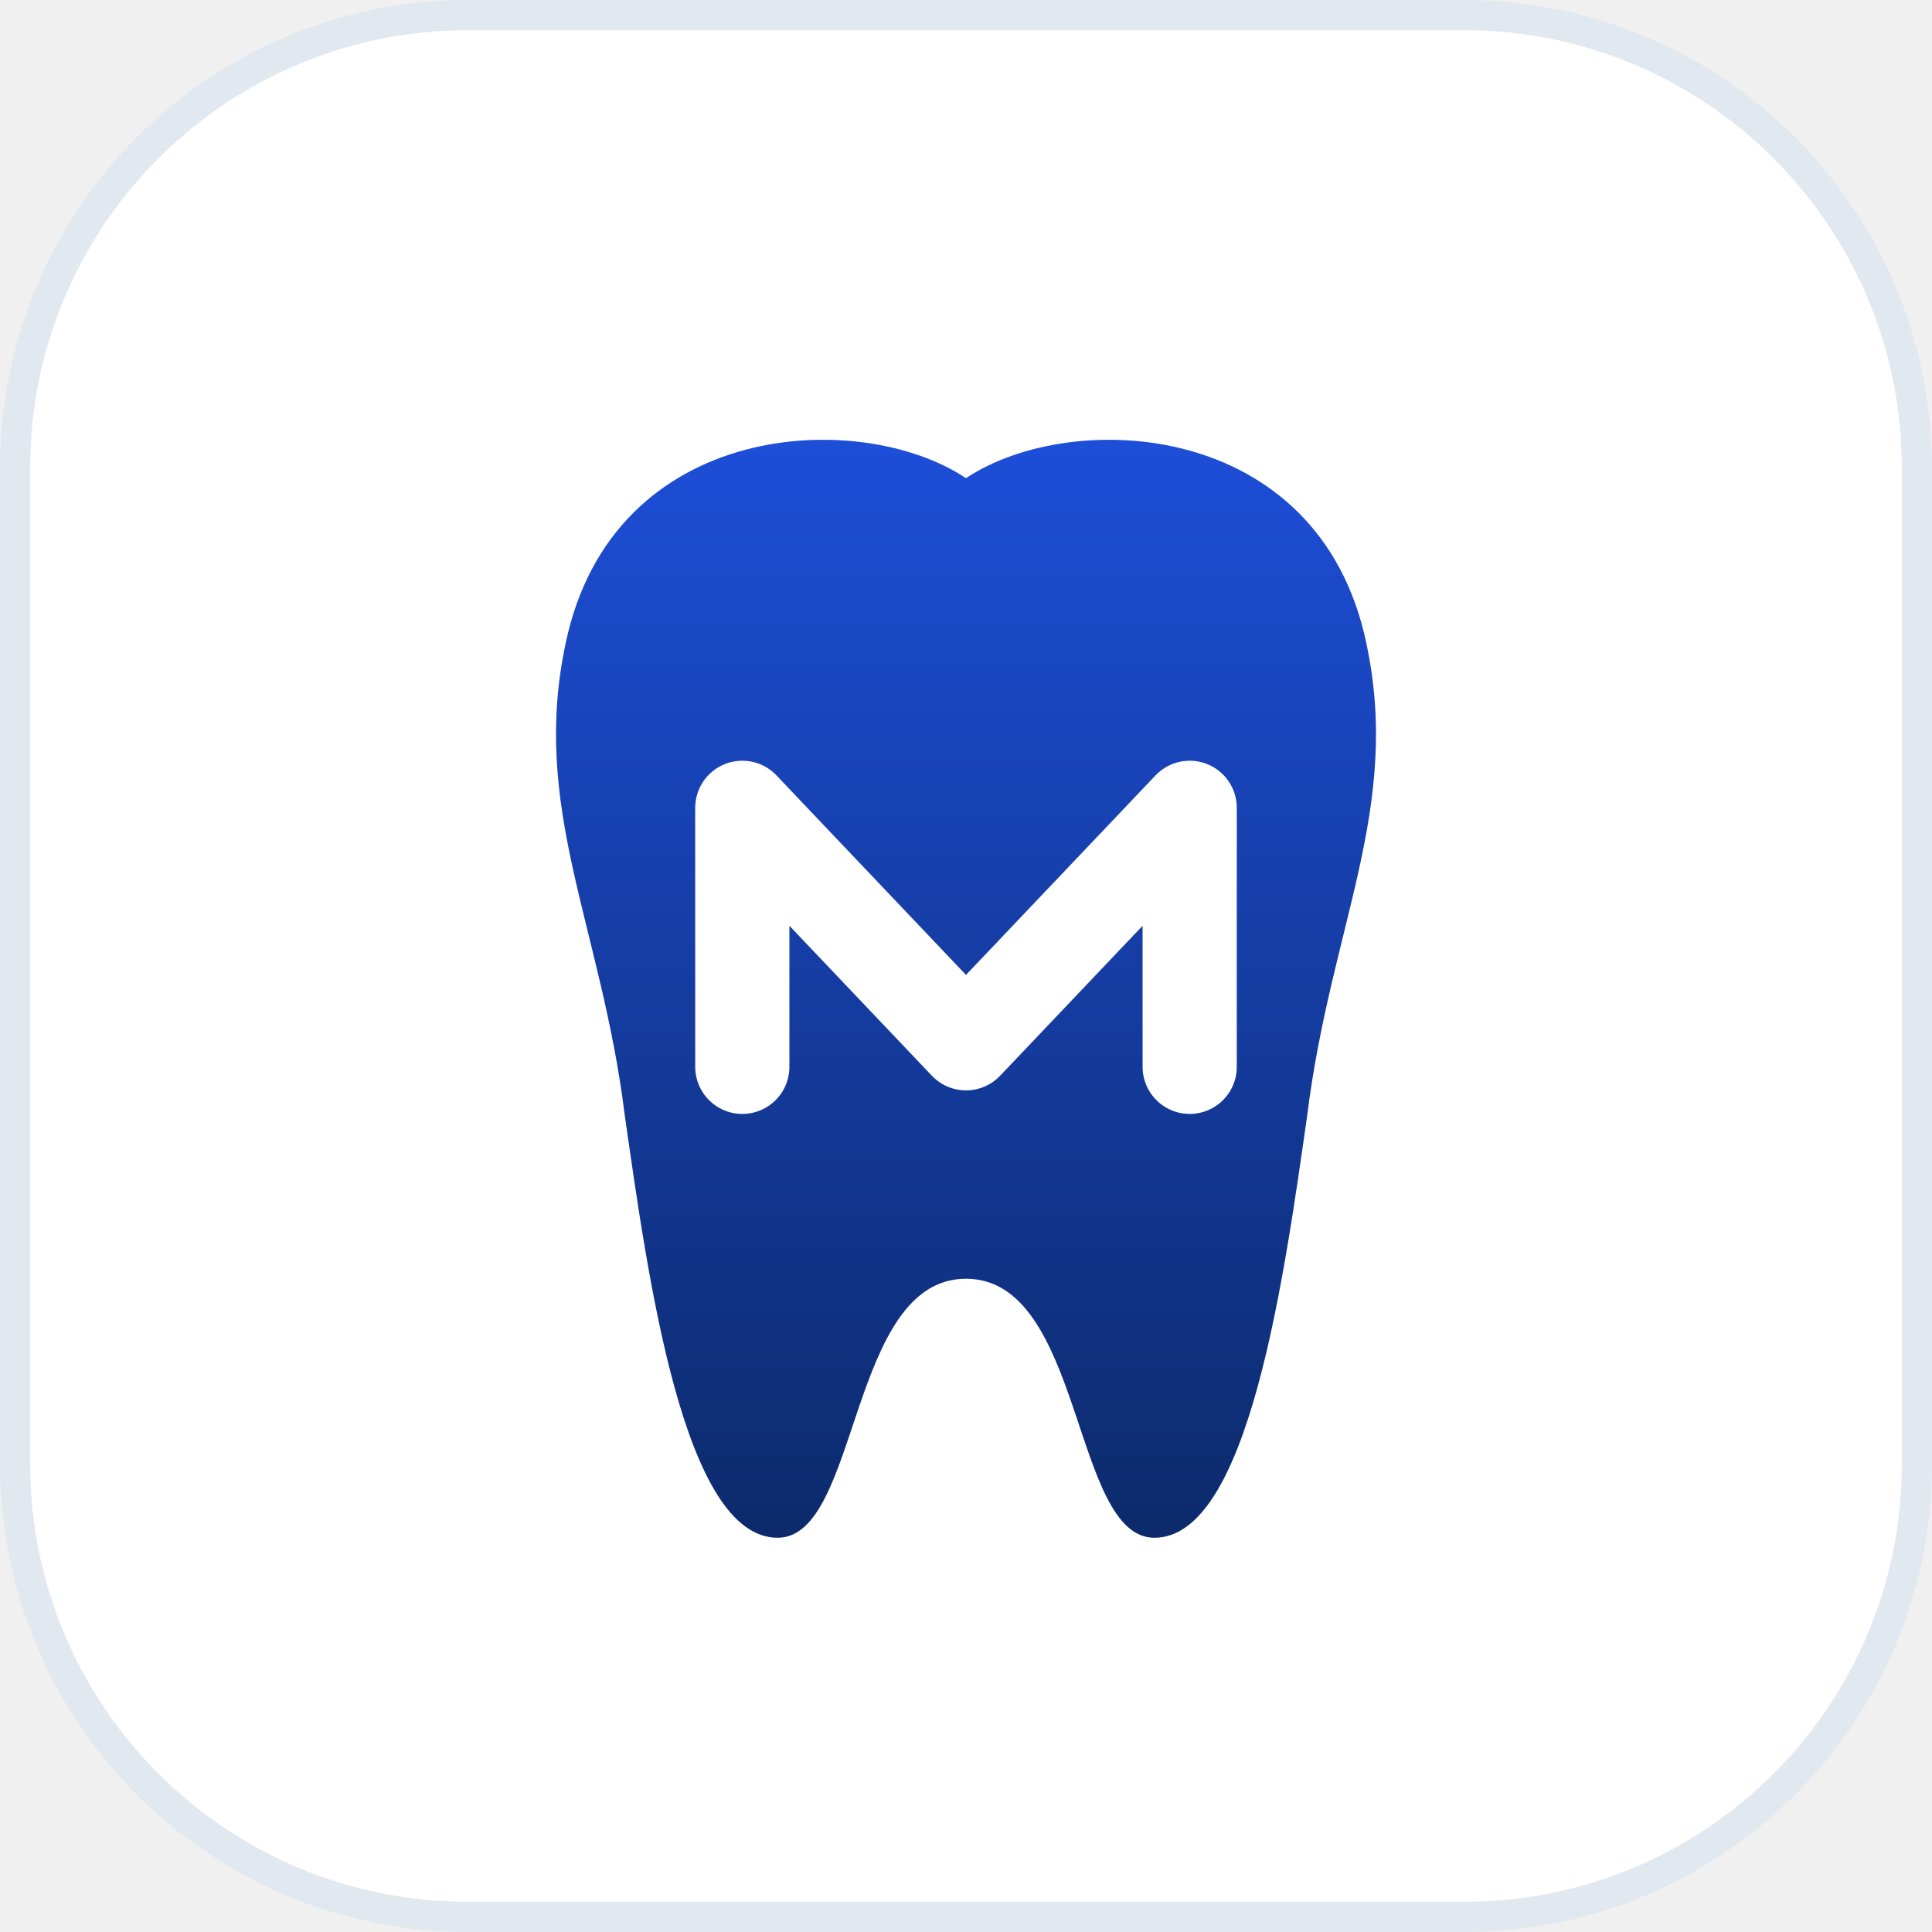
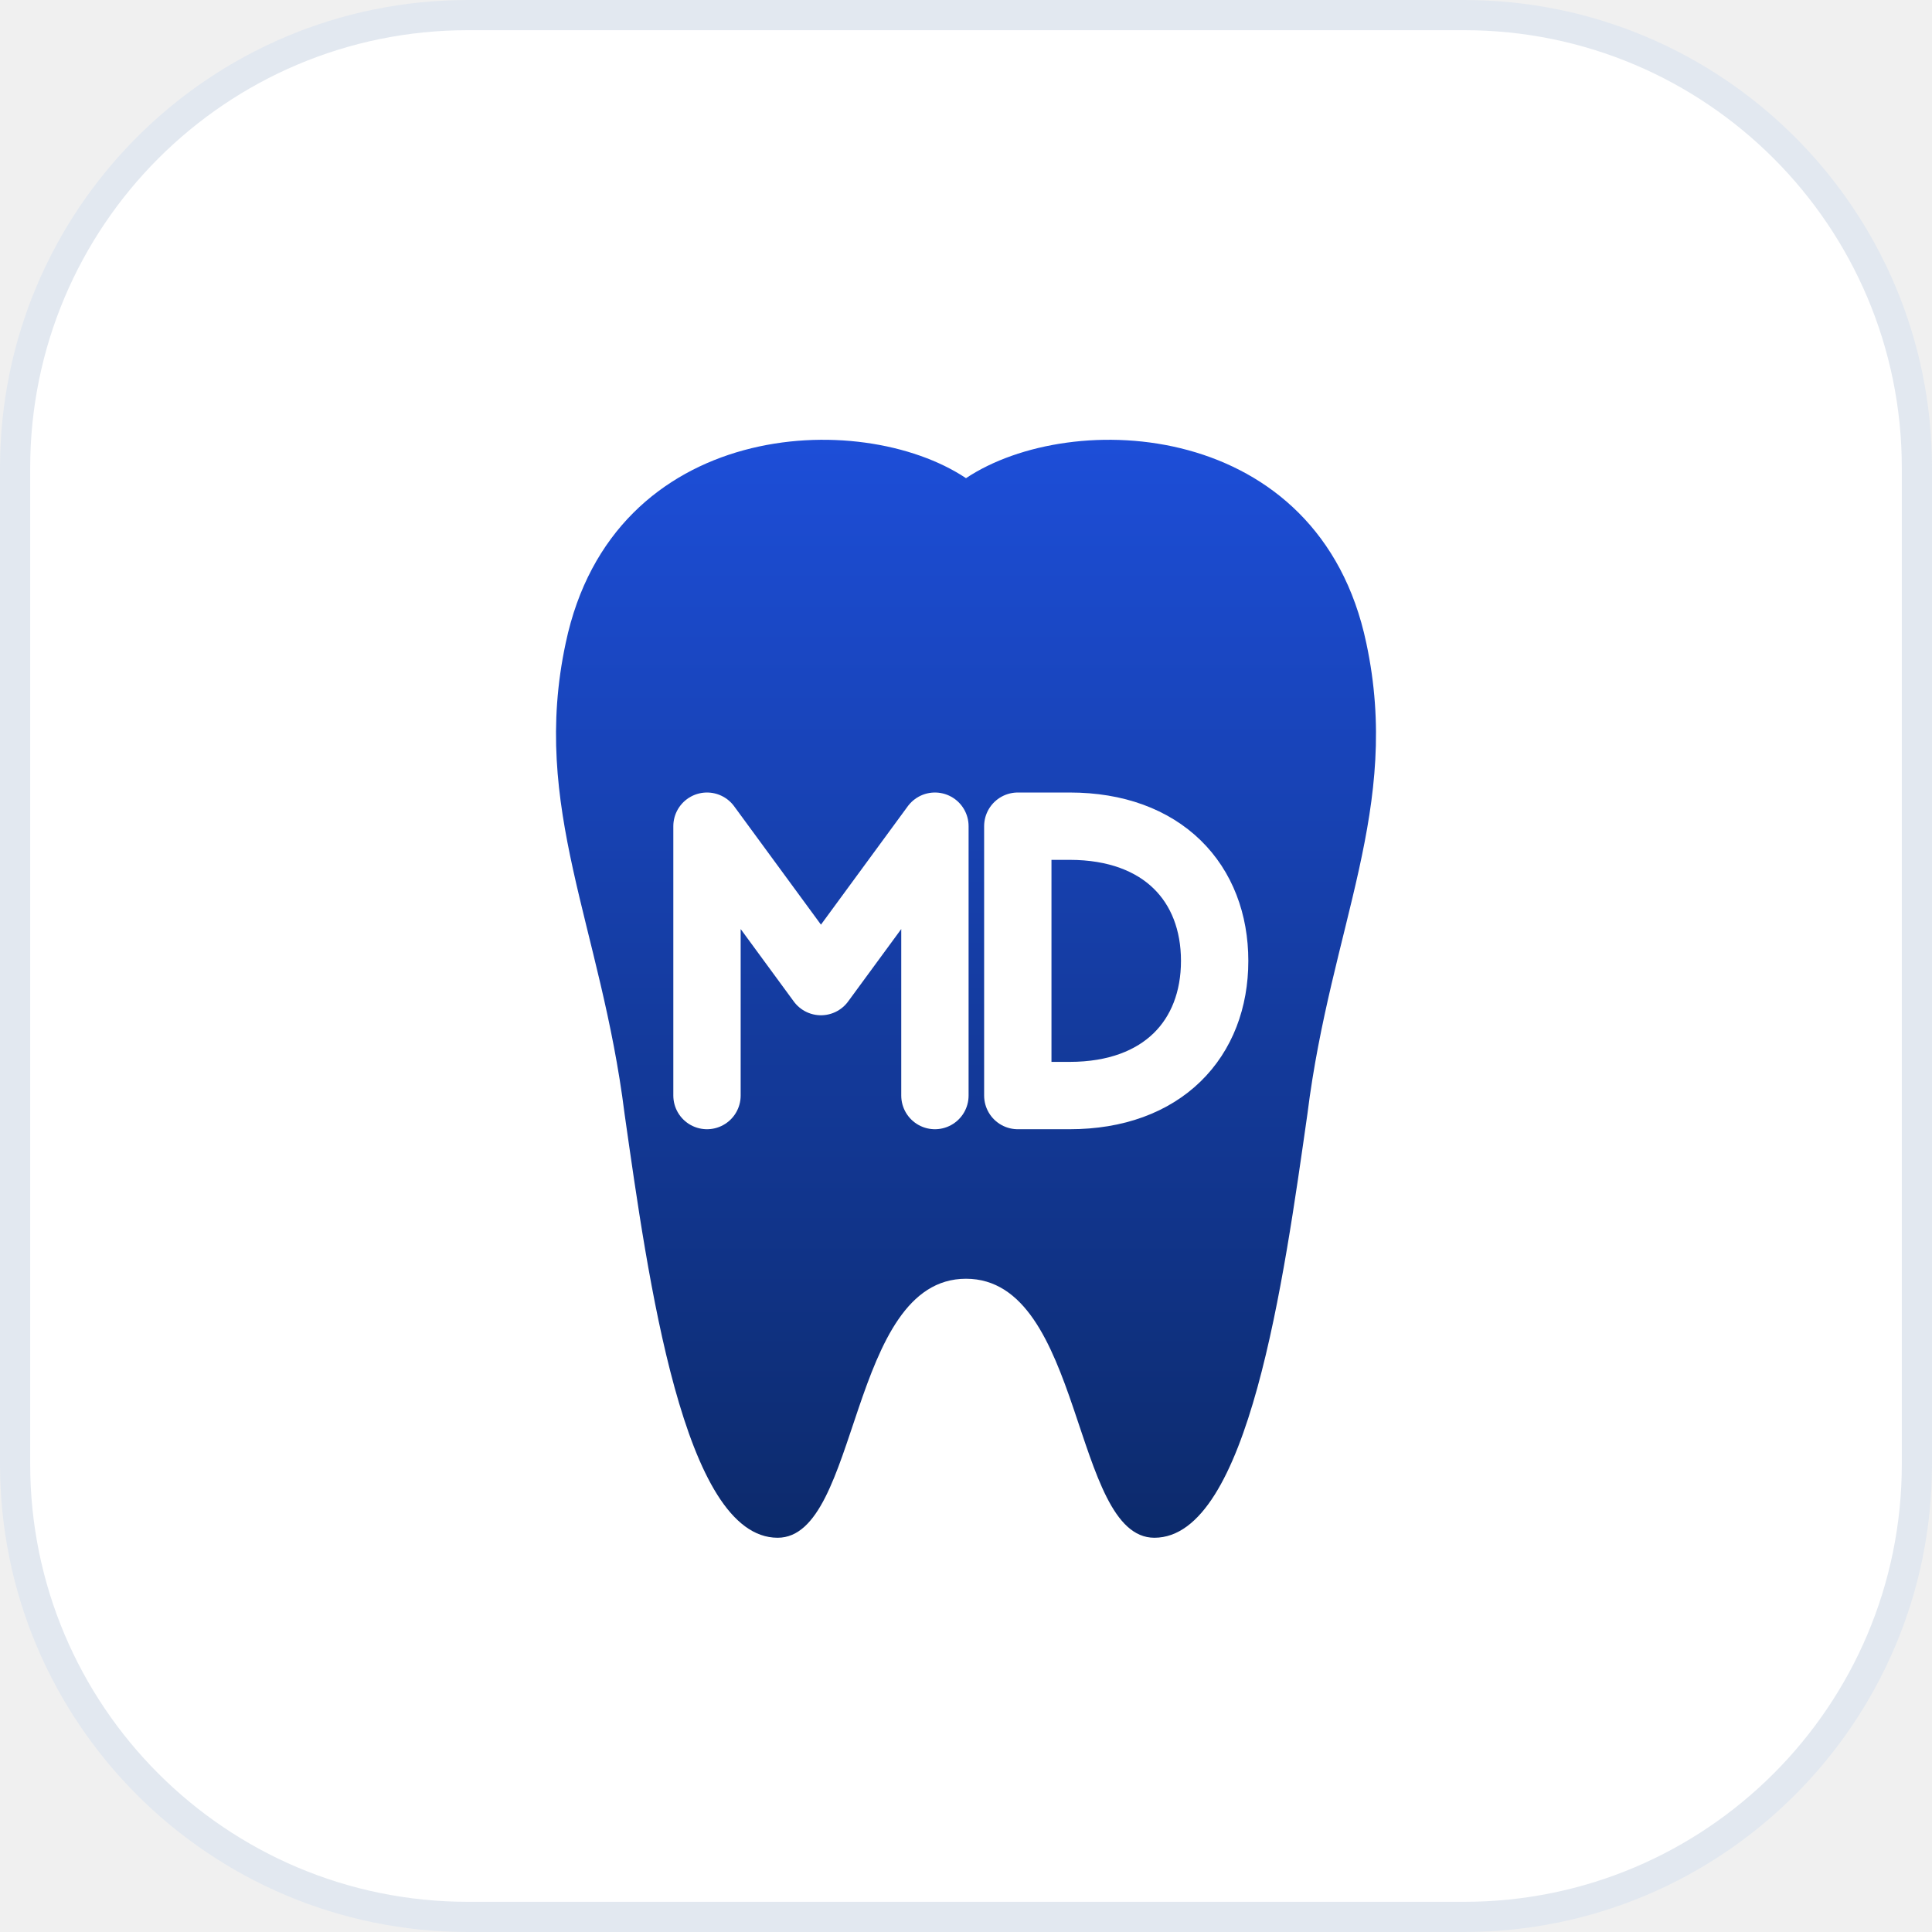
<svg xmlns="http://www.w3.org/2000/svg" viewBox="0 0 128 128" fill="none">
  <rect x="1" y="1" width="126" height="126" rx="30" fill="#fff" stroke="#e2e8f0" stroke-width="2" />
  <g transform="translate(64 66) scale(.78) translate(-64 -64)">
    <defs>
      <linearGradient id="g" x1="0" y1="0" x2="0" y2="1">
        <stop offset="0" stop-color="#1d4ed8" />
        <stop offset="1" stop-color="#0c2a6b" />
      </linearGradient>
    </defs>
    <path fill="url(#g)" d="M64 20c-9-6-30-5-34 14-3 14 3 24 5 40 2 14 5 36 13 36 7 0 6-22 16-22s9 22 16 22c8 0 11-22 13-36 2-16 8-26 5-40-4-19-25-20-34-14Z" />
-     <path d="M45 70V48l19 20 19-20v22" fill="none" stroke="#fff" stroke-width="8" stroke-linecap="round" stroke-linejoin="round" />
+     <g transform="translate(64 61) scale(.88) translate(-64 -61)" fill="none" stroke="#fff" stroke-width="6.5" stroke-linecap="round" stroke-linejoin="round">
+       <path d="M39 74V48l11 15 11-15v26" />
+       <path d="M69 48v26h5c9 0 14-5.500 14-13S83 48 74 48Z" />
+     </g>
  </g>
</svg>
